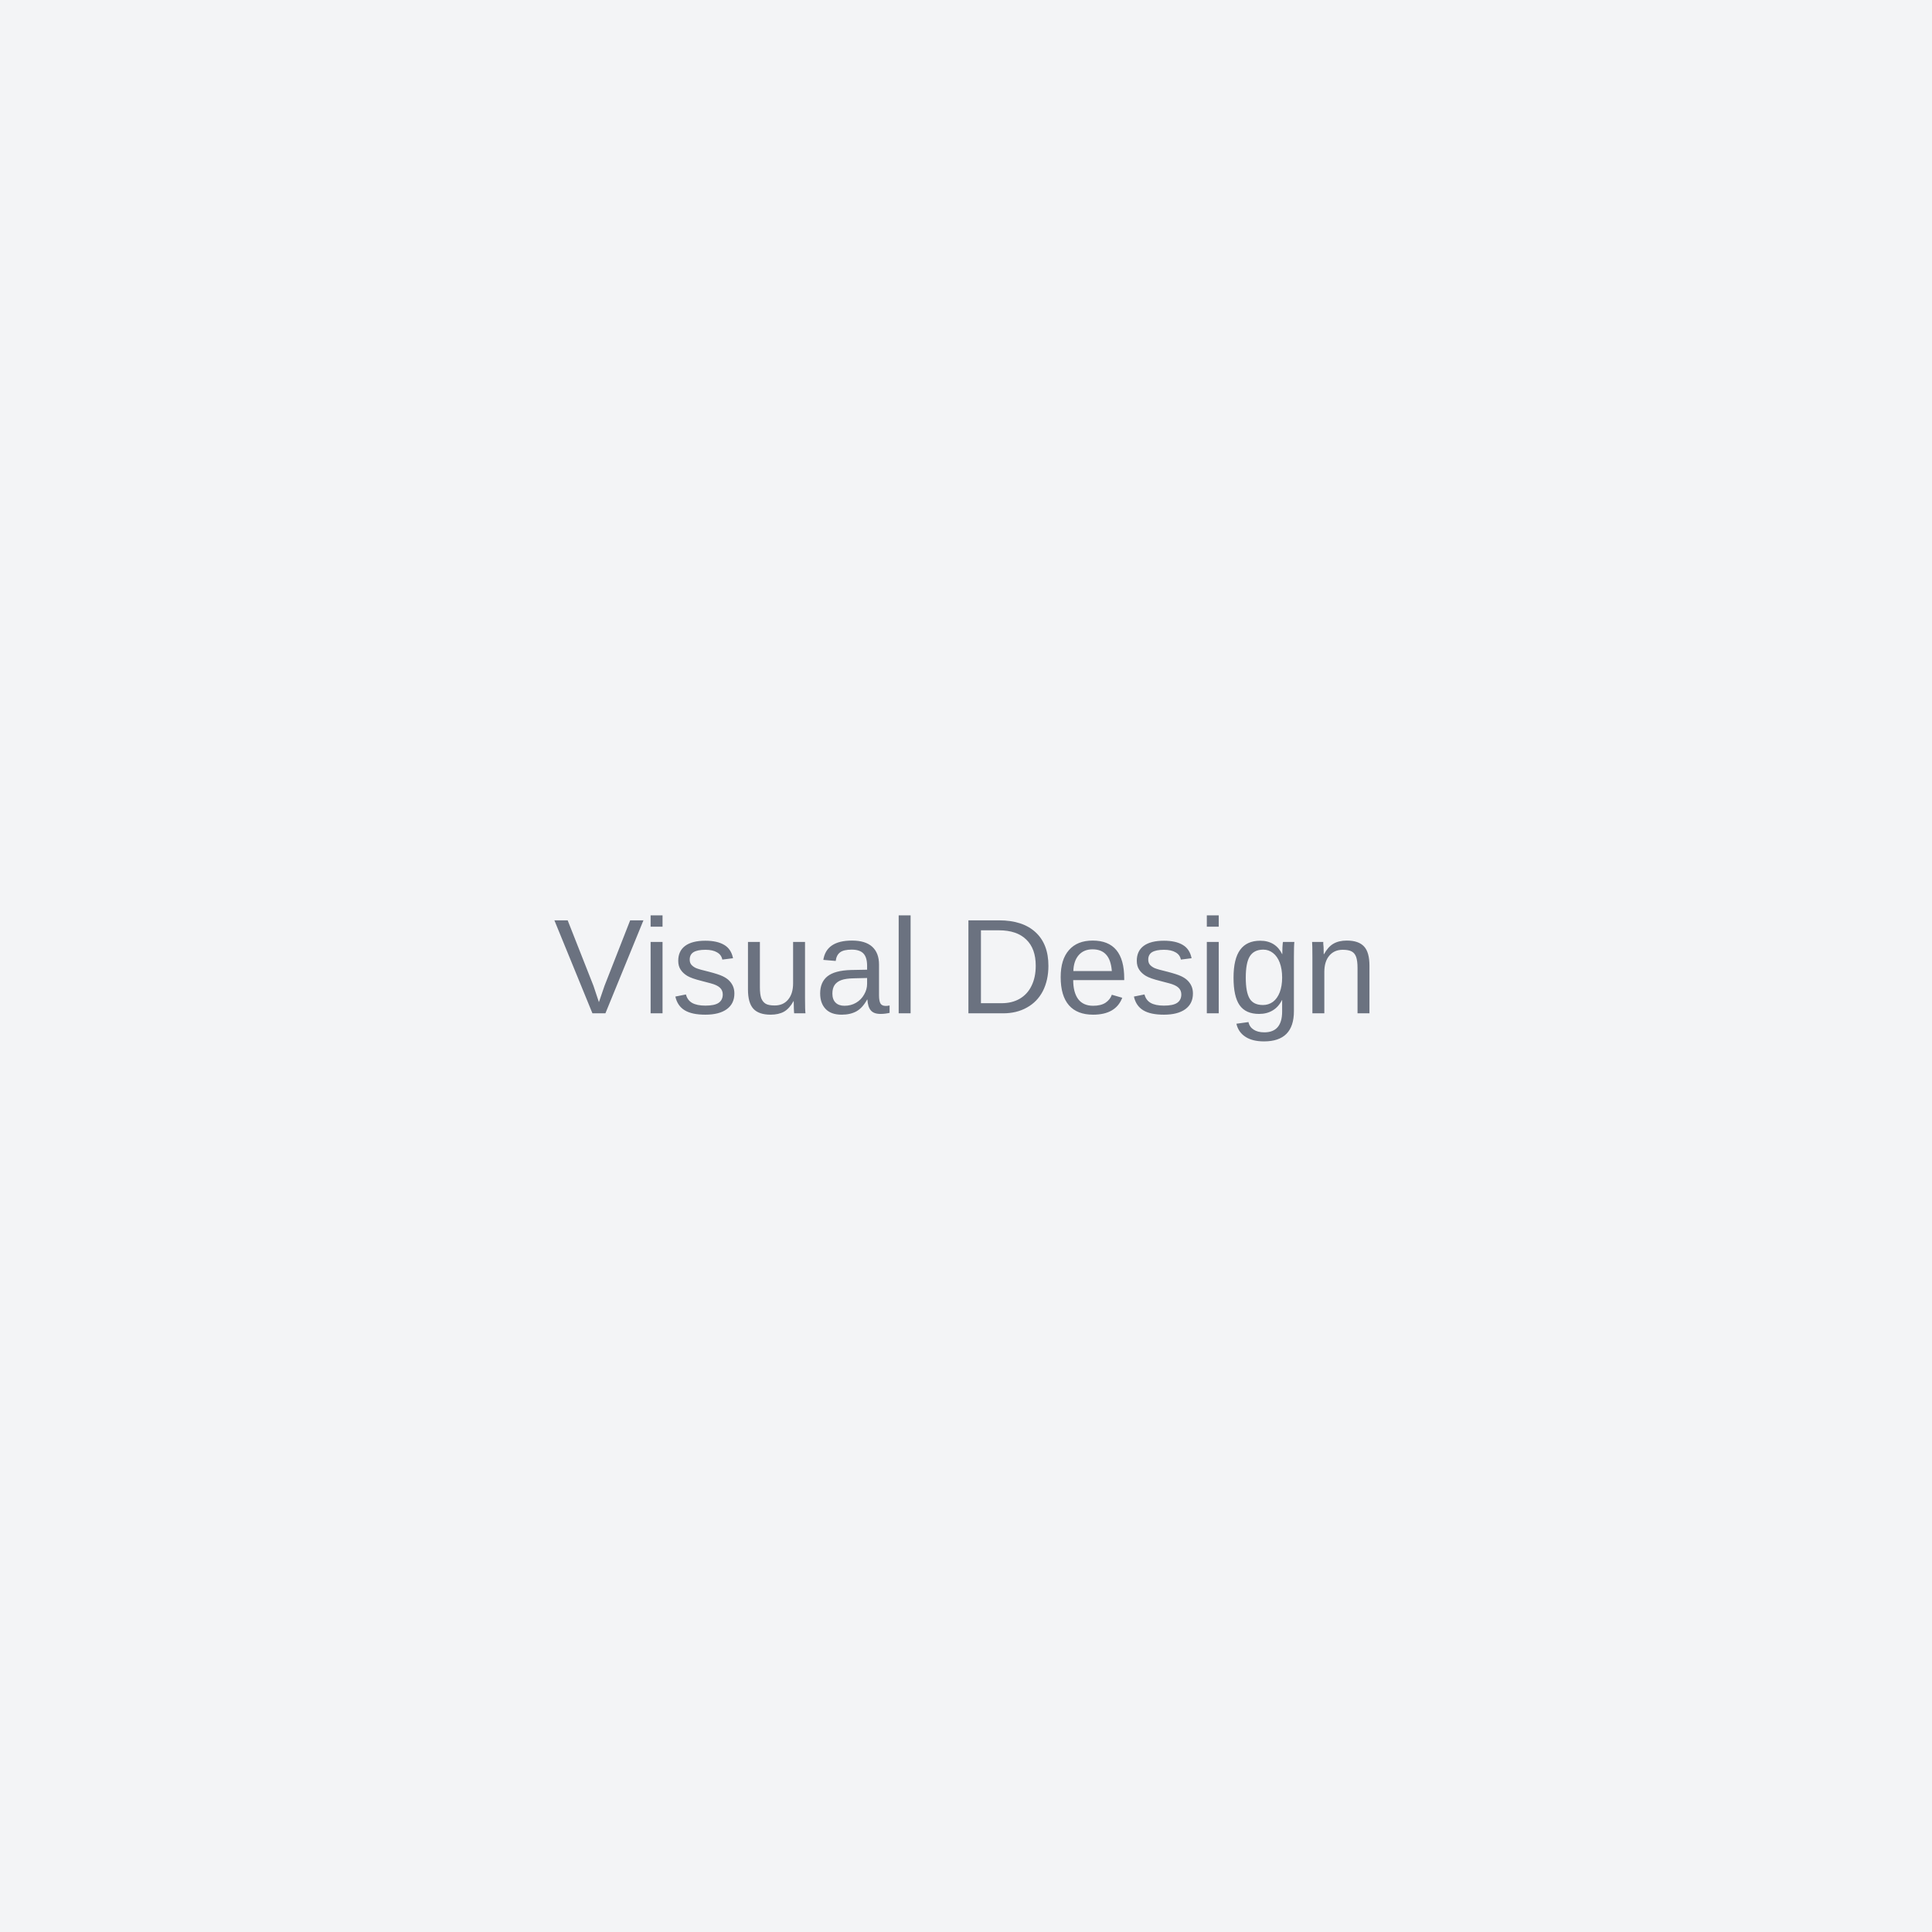
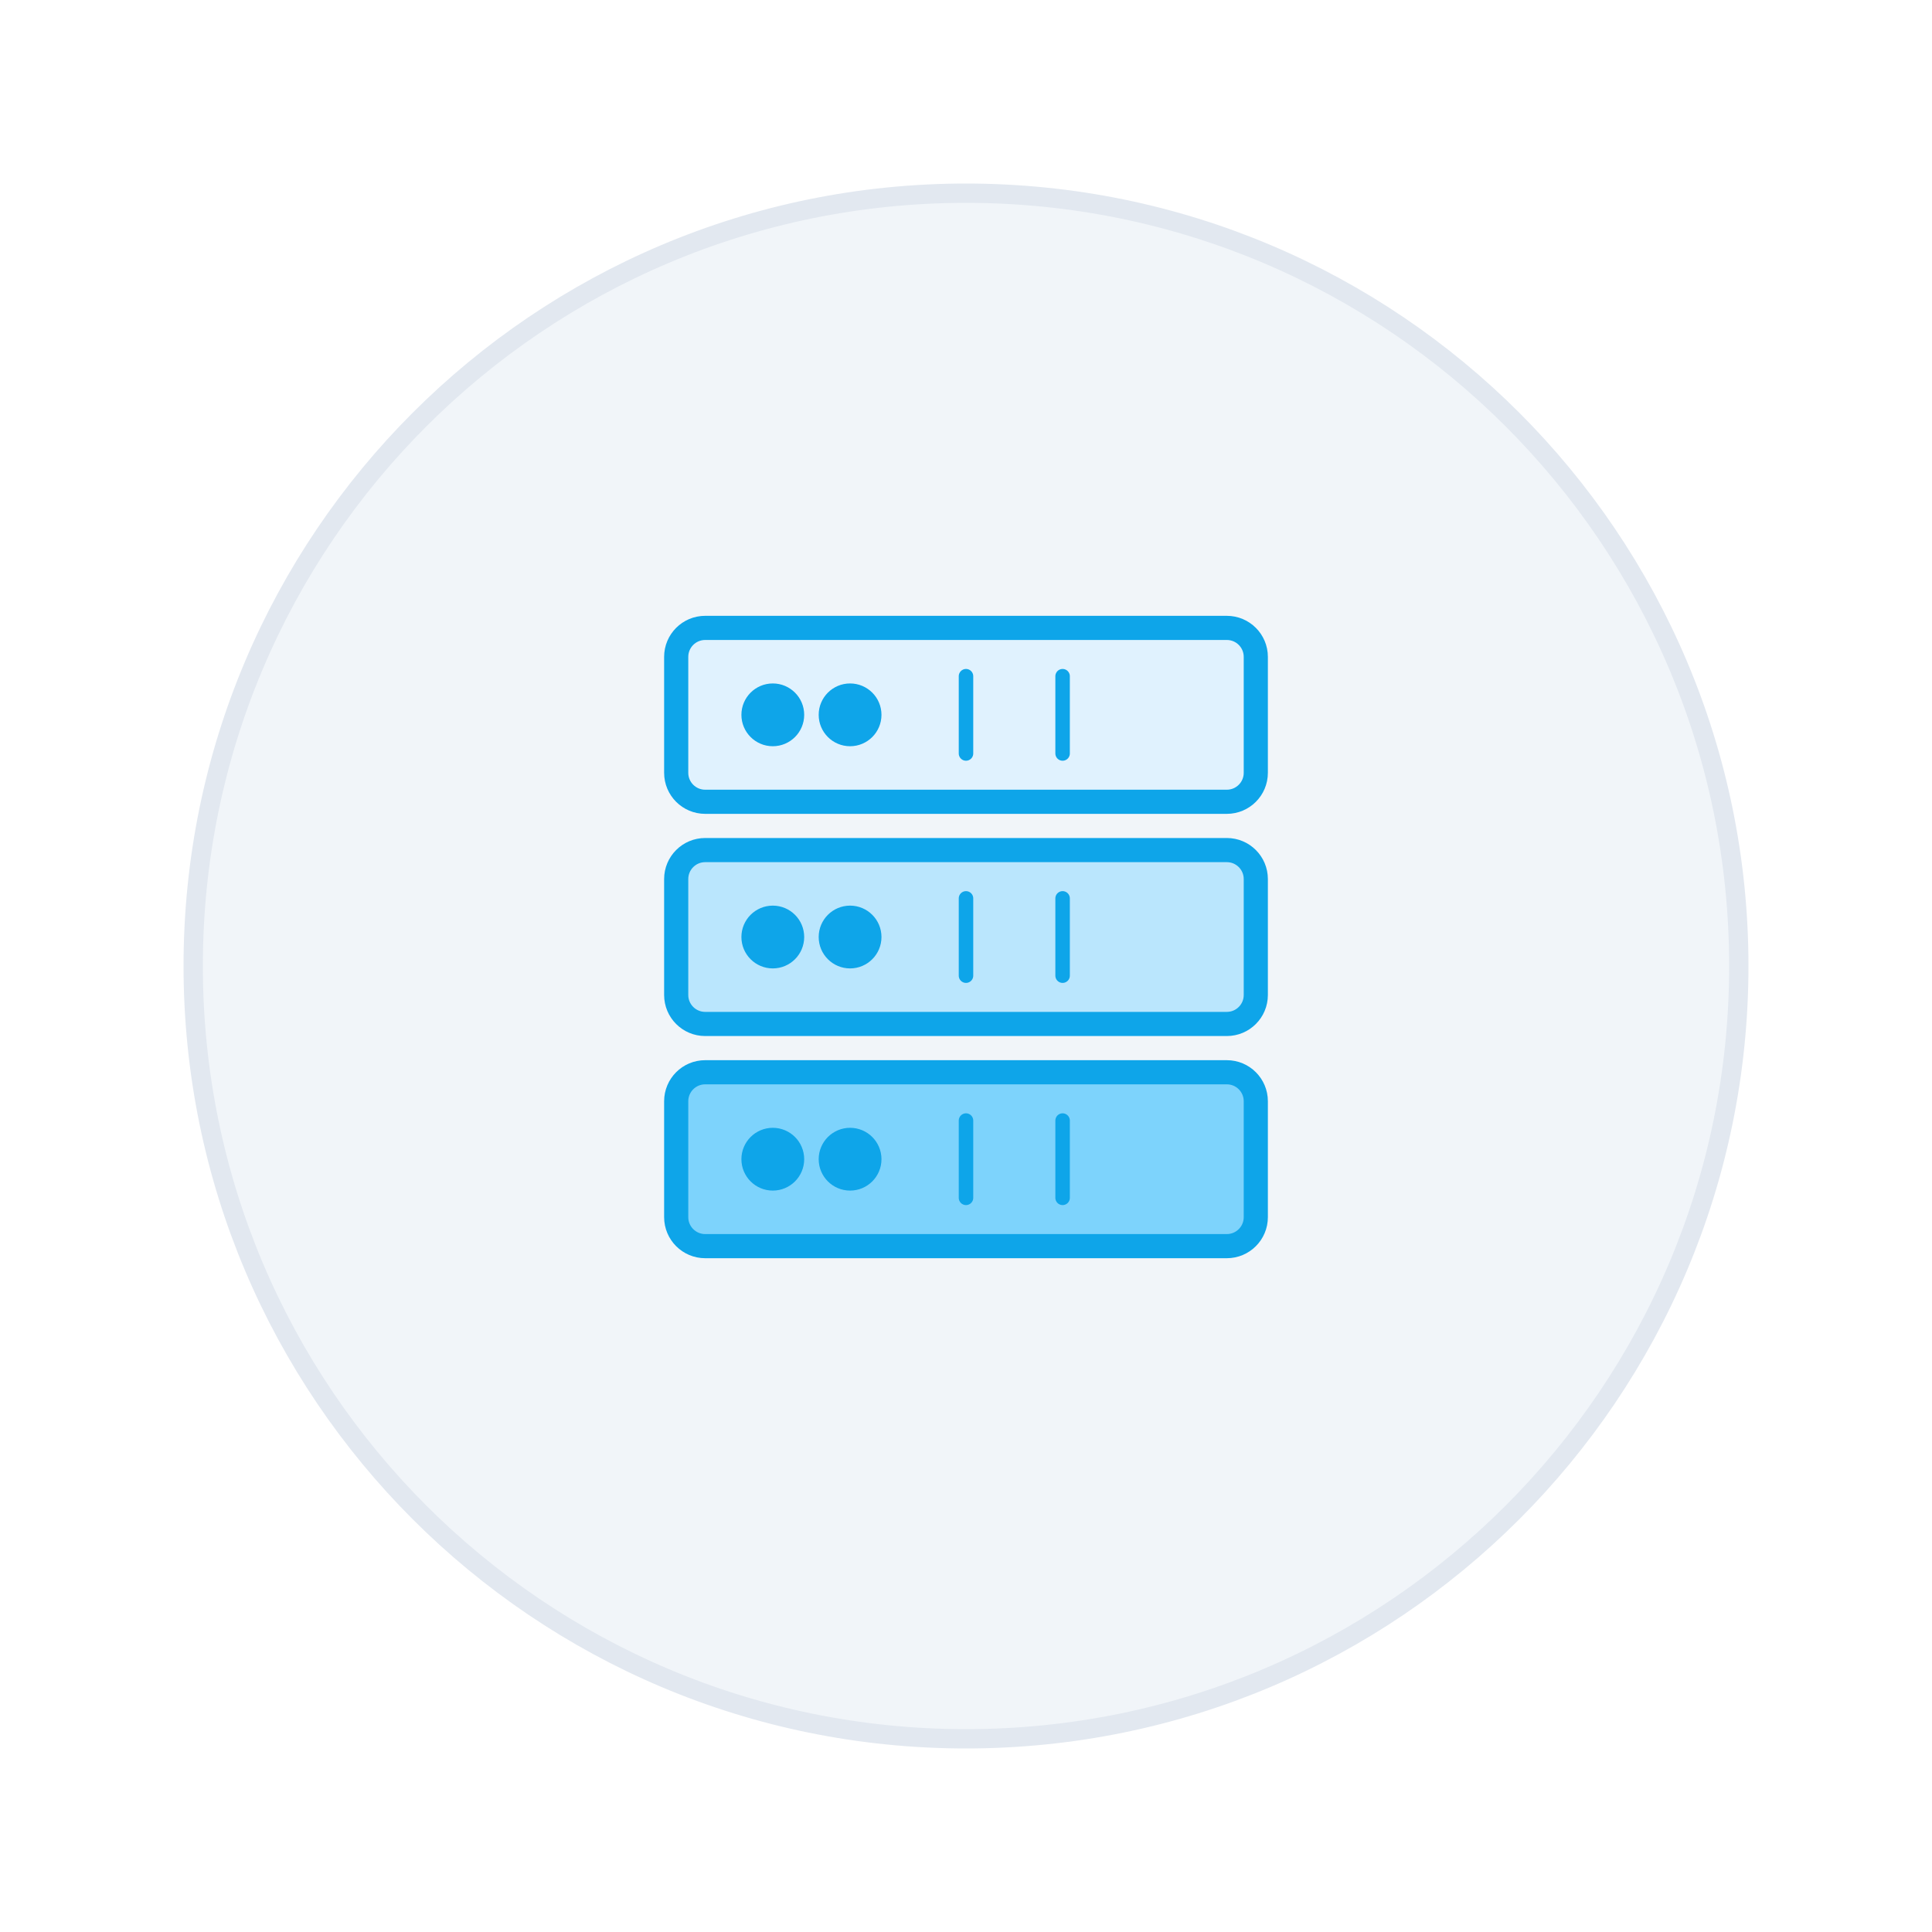
<svg xmlns="http://www.w3.org/2000/svg" width="200" height="200" viewBox="0 0 200 200">
-   <rect width="200" height="200" fill="#f3f4f6" />
-   <text x="100" y="100" text-anchor="middle" dy=".35em" font-family="Arial, sans-serif" font-size="14" fill="#6b7280">Visual Design</text>
+   <rect width="200" height="200" fill="#ffffff" />
+   <circle cx="100" cy="100" r="80" fill="#f1f5f9" stroke="#e2e8f0" stroke-width="2" />
+   <g transform="translate(100, 100)" stroke="#0ea5e9" stroke-width="2.5" stroke-linecap="round" stroke-linejoin="round" fill="none">
+     <rect x="-30" y="-35" width="60" height="18" rx="3" fill="#e0f2fe" />
+     <circle cx="-20" cy="-26" r="2" fill="#0ea5e9" />
+     <circle cx="-12" cy="-26" r="2" fill="#0ea5e9" />
+     <line x1="0" y1="-30" x2="0" y2="-22" stroke="#0ea5e9" stroke-width="1.5" />
+     <line x1="10" y1="-30" x2="10" y2="-22" stroke="#0ea5e9" stroke-width="1.5" />
+     <rect x="-30" y="-12" width="60" height="18" rx="3" fill="#bae6fd" />
+     <circle cx="-20" cy="-3" r="2" fill="#0ea5e9" />
+     <circle cx="-12" cy="-3" r="2" fill="#0ea5e9" />
+     <line x1="0" y1="-7" x2="0" y2="1" stroke="#0ea5e9" stroke-width="1.5" />
+     <line x1="10" y1="-7" x2="10" y2="1" stroke="#0ea5e9" stroke-width="1.5" />
+     <rect x="-30" y="11" width="60" height="18" rx="3" fill="#7dd3fc" />
+     <circle cx="-20" cy="20" r="2" fill="#0ea5e9" />
+     <circle cx="-12" cy="20" r="2" fill="#0ea5e9" />
+     <line x1="0" y1="16" x2="0" y2="24" stroke="#0ea5e9" stroke-width="1.5" />
+     <line x1="10" y1="16" x2="10" y2="24" stroke="#0ea5e9" stroke-width="1.5" />
+   </g>
</svg>
